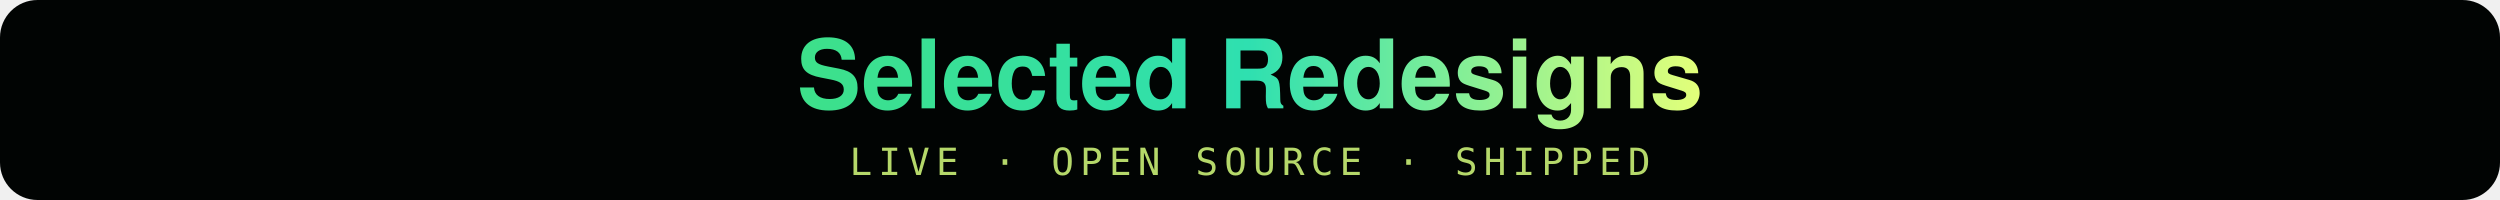
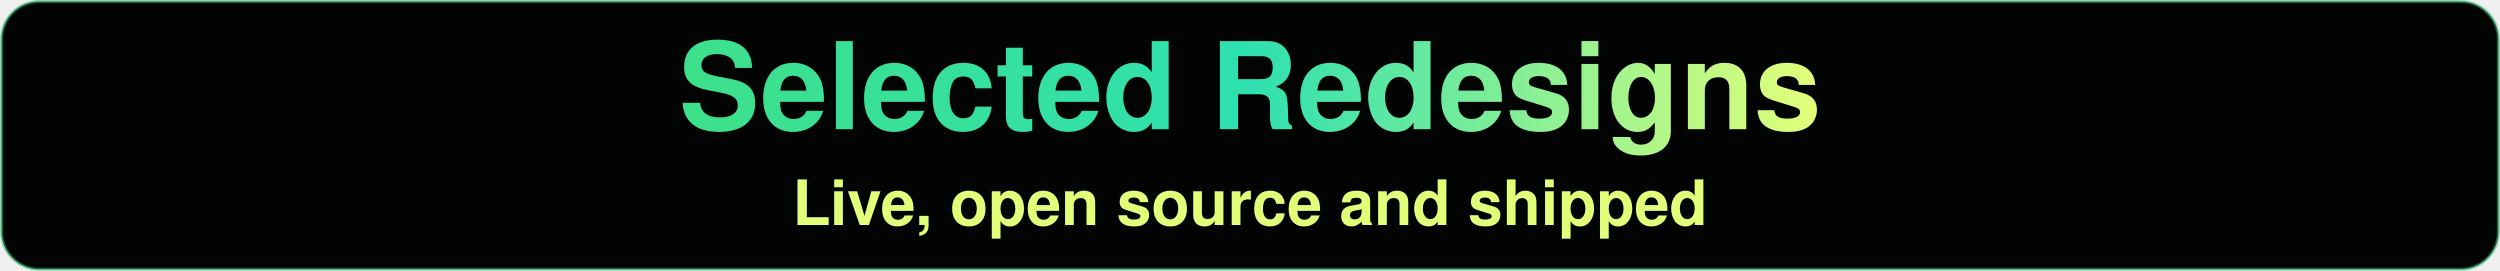
- <svg xmlns="http://www.w3.org/2000/svg" width="1200" height="96" viewBox="0 0 1200 96" role="img" aria-label="Selected Redesigns">
+ <svg xmlns="http://www.w3.org/2000/svg" width="1200" height="130" viewBox="0 0 1200 130" role="img" aria-label="Selected Redesigns">
  <defs>
    <linearGradient id="bg" x1="0" y1="0" x2="1" y2="1">
      <stop offset="0" stop-color="#010403" />
      <stop offset="1" stop-color="#03120A" />
    </linearGradient>
    <linearGradient id="g" x1="0" y1="0" x2="1" y2="0">
      <stop offset="0" stop-color="#3DE08A" />
      <stop offset=".5" stop-color="#2FE0B0" />
      <stop offset="1" stop-color="#E2FF7A" />
    </linearGradient>
    <filter id="b" x="-50%" y="-50%" width="200%" height="200%">
      <feGaussianBlur stdDeviation="55" />
    </filter>
    <pattern id="d" width="26" height="26" patternUnits="userSpaceOnUse">
      <circle cx="2" cy="2" r="1.2" fill="#fff" fill-opacity=".09" />
    </pattern>
  </defs>
-   <rect width="1200" height="96" rx="18" fill="#010403" />
-   <text x="600" y="52" text-anchor="middle" font-family="'Segoe UI',Helvetica,Arial,sans-serif" font-size="46" font-weight="800" fill="url(#g)">Selected Redesigns</text>
-   <text x="600" y="84" text-anchor="middle" font-family="'JetBrains Mono',Consolas,monospace" font-size="18" fill="#B5D86A" letter-spacing="3">LIVE · OPEN SOURCE · SHIPPED</text>
+   <rect x=".75" y=".75" width="1198.5" height="128.5" rx="18" fill="#010403" stroke="#2EBD74" stroke-opacity=".5" stroke-width="1.5" />
+   <text x="600" y="62" text-anchor="middle" font-family="'Segoe UI',Helvetica,Arial,sans-serif" font-size="58" font-weight="800" fill="url(#g)">Selected Redesigns</text>
+   <text x="600" y="108" text-anchor="middle" font-family="'Segoe UI',Helvetica,Arial,sans-serif" font-size="30" font-weight="600" fill="#E2FF7A">Live, open source and shipped</text>
</svg>
